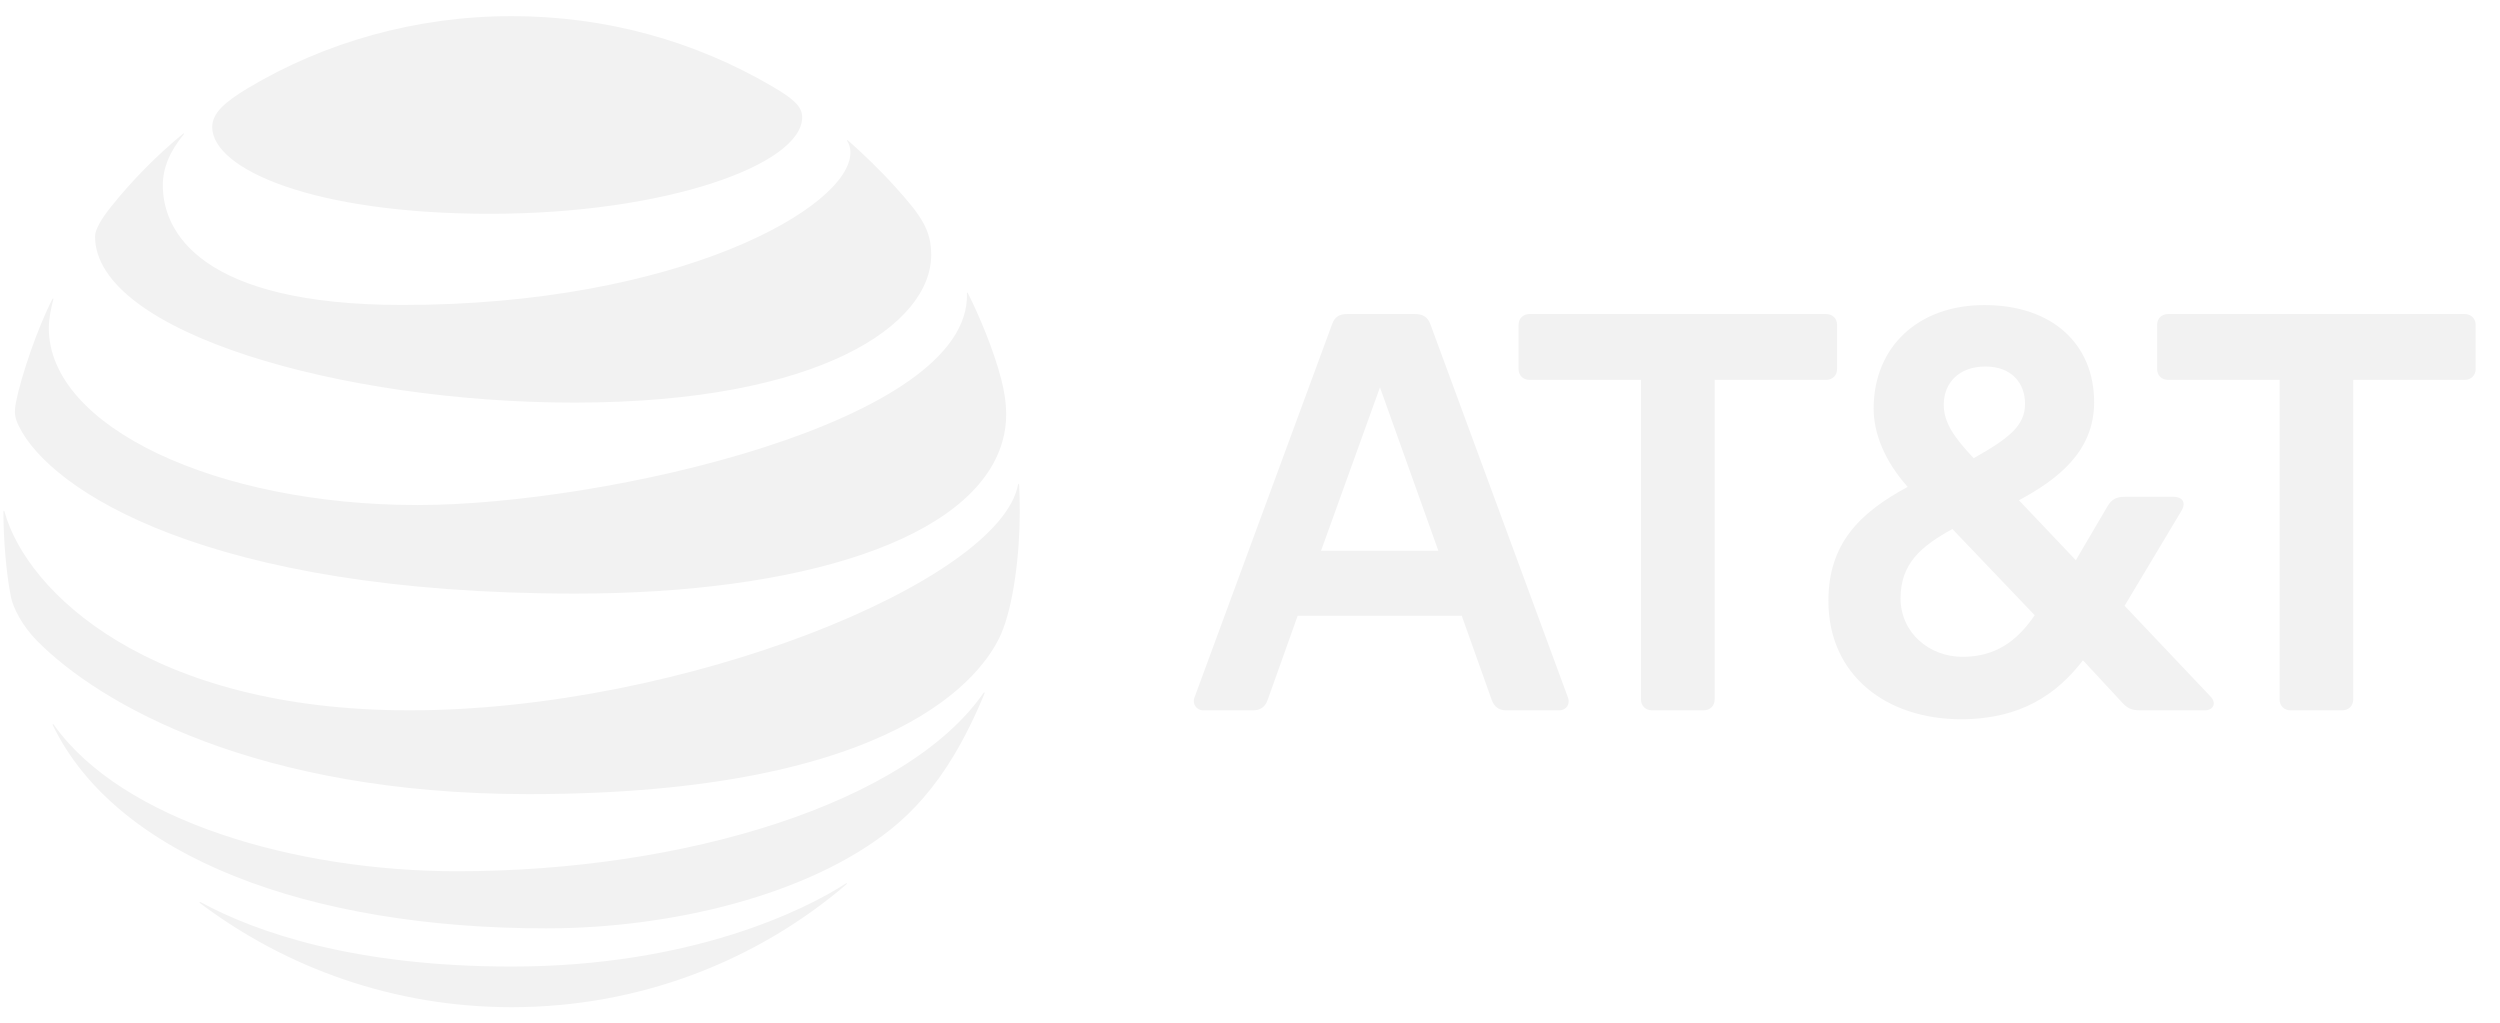
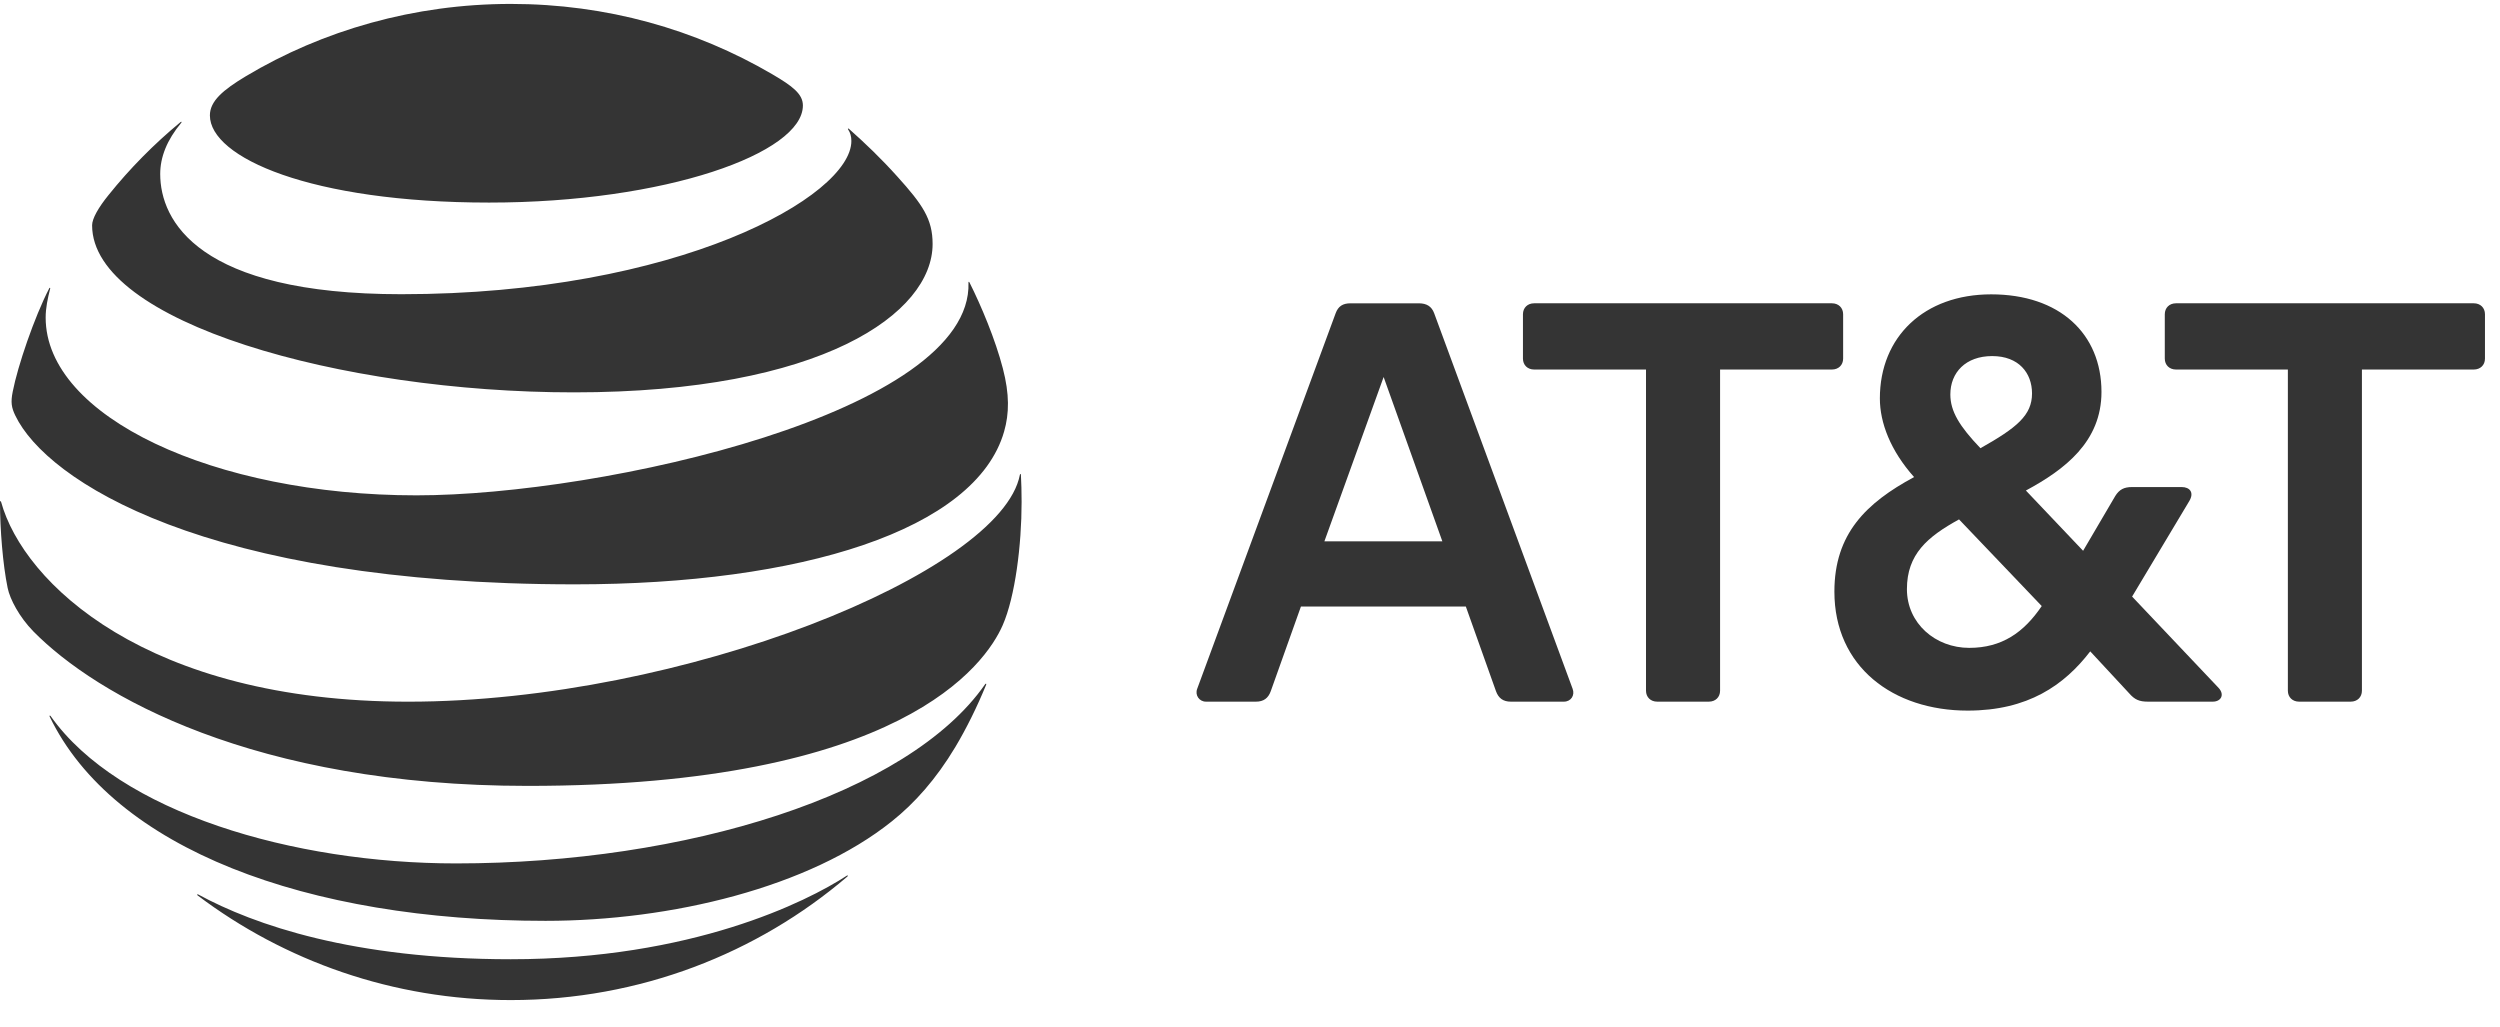
- <svg xmlns="http://www.w3.org/2000/svg" width="66" height="27" viewBox="0 0 66 27" fill="none">
-   <g style="mix-blend-mode:luminosity">
-     <path fillRule="evenodd" clipRule="evenodd" d="M60.475 18.753C60.301 18.753 60.181 18.634 60.181 18.465V10.029H57.243C57.068 10.029 56.948 9.912 56.948 9.741V8.578C56.948 8.407 57.068 8.29 57.243 8.29H65.062C65.237 8.29 65.357 8.408 65.357 8.578V9.741C65.357 9.911 65.237 10.029 65.062 10.029H62.125V18.465C62.125 18.634 62.004 18.753 61.83 18.753H60.475ZM37.973 14.541L36.431 10.226L34.875 14.541H37.973ZM41.393 18.412C41.461 18.582 41.353 18.753 41.165 18.753H39.771C39.569 18.753 39.449 18.661 39.381 18.477L38.59 16.255H34.259L33.466 18.477C33.4 18.661 33.279 18.753 33.078 18.753H31.764C31.589 18.753 31.468 18.582 31.535 18.412L35.17 8.552C35.237 8.368 35.358 8.29 35.559 8.29H37.356C37.557 8.29 37.691 8.368 37.759 8.552L41.393 18.412ZM51.811 17.34C52.669 17.34 53.246 16.935 53.716 16.242L51.543 13.966C50.711 14.424 50.175 14.881 50.175 15.797C50.175 16.699 50.925 17.34 51.811 17.34ZM52.415 9.676C51.717 9.676 51.315 10.108 51.315 10.683C51.315 11.128 51.556 11.52 52.106 12.096C53.058 11.559 53.461 11.232 53.461 10.657C53.461 10.121 53.112 9.676 52.415 9.676ZM58.356 18.386C58.531 18.57 58.424 18.753 58.208 18.753H56.505C56.277 18.753 56.157 18.7 56.009 18.53L54.99 17.432C54.306 18.321 53.353 18.988 51.771 18.988C49.813 18.988 48.27 17.837 48.27 15.863C48.27 14.345 49.102 13.534 50.363 12.854C49.745 12.161 49.464 11.429 49.464 10.788C49.464 9.166 50.631 8.054 52.388 8.054C54.185 8.054 55.285 9.088 55.285 10.618C55.285 11.926 54.319 12.657 53.3 13.207L54.802 14.79L55.647 13.351C55.754 13.181 55.875 13.116 56.089 13.116H57.39C57.605 13.116 57.725 13.26 57.592 13.482L56.089 15.993L58.356 18.386ZM44.972 18.753C45.146 18.753 45.267 18.634 45.267 18.465V10.029H48.204C48.379 10.029 48.499 9.912 48.499 9.741V8.578C48.499 8.407 48.379 8.29 48.204 8.29H40.385C40.21 8.29 40.09 8.408 40.09 8.578V9.741C40.09 9.911 40.21 10.029 40.385 10.029H43.322V18.465C43.322 18.634 43.443 18.753 43.617 18.753H44.972Z" fill="#F2F2F2" />
-     <path fillRule="evenodd" clipRule="evenodd" d="M5.279 23.841C7.554 25.558 10.409 26.59 13.506 26.59C16.896 26.59 19.986 25.363 22.344 23.348C22.373 23.323 22.359 23.307 22.331 23.323C21.272 24.012 18.256 25.517 13.506 25.517C9.378 25.517 6.77 24.619 5.297 23.817C5.268 23.803 5.258 23.824 5.279 23.841V23.841ZM14.417 24.509C17.718 24.509 21.346 23.632 23.516 21.894C24.11 21.42 24.675 20.79 25.182 19.943C25.474 19.456 25.759 18.877 25.991 18.308C26.001 18.28 25.984 18.266 25.962 18.298C23.945 21.194 18.102 23.001 12.068 23.001C7.804 23.001 3.215 21.671 1.419 19.131C1.401 19.107 1.383 19.117 1.394 19.144C3.068 22.614 8.145 24.509 14.417 24.509V24.509ZM10.81 18.753C3.943 18.753 0.705 15.634 0.118 13.505C0.111 13.474 0.09 13.481 0.09 13.508C0.09 14.225 0.164 15.15 0.29 15.764C0.35 16.063 0.6 16.532 0.965 16.905C2.628 18.596 6.773 20.965 13.952 20.965C23.733 20.965 25.97 17.787 26.427 16.741C26.753 15.994 26.922 14.643 26.922 13.508C26.922 13.234 26.915 13.014 26.905 12.799C26.905 12.764 26.884 12.761 26.877 12.795C26.388 15.353 18.031 18.753 10.81 18.753V18.753ZM1.383 7.896C0.99 8.658 0.554 9.943 0.424 10.608C0.367 10.893 0.392 11.03 0.494 11.242C1.317 12.946 5.48 15.671 15.19 15.671C21.114 15.671 25.716 14.251 26.462 11.661C26.599 11.184 26.606 10.68 26.43 10.002C26.233 9.243 25.864 8.359 25.552 7.738C25.541 7.718 25.523 7.721 25.527 7.745C25.643 11.143 15.929 13.333 11.027 13.333C5.718 13.333 1.289 11.27 1.289 8.664C1.289 8.414 1.342 8.164 1.408 7.903C1.415 7.879 1.394 7.875 1.383 7.896V7.896ZM22.366 3.724C22.422 3.81 22.451 3.902 22.451 4.026C22.451 5.479 17.89 8.051 10.631 8.051C5.297 8.051 4.298 6.121 4.298 4.893C4.298 4.454 4.471 4.005 4.85 3.549C4.871 3.522 4.854 3.512 4.83 3.532C4.137 4.105 3.5 4.749 2.942 5.445C2.675 5.774 2.509 6.066 2.509 6.24C2.509 8.784 9.048 10.629 15.162 10.629C21.677 10.629 24.584 8.554 24.584 6.731C24.584 6.079 24.325 5.699 23.659 4.961C23.228 4.482 22.819 4.091 22.387 3.707C22.366 3.69 22.351 3.704 22.366 3.724ZM20.369 2.271C18.358 1.095 16.023 0.426 13.506 0.426C10.972 0.426 8.566 1.119 6.548 2.325C5.943 2.689 5.603 2.98 5.603 3.354C5.603 4.458 8.246 5.644 12.936 5.644C17.578 5.644 21.178 4.345 21.178 3.094C21.178 2.795 20.91 2.586 20.369 2.271" fill="#F2F2F2" />
-   </g>
+ <svg xmlns="http://www.w3.org/2000/svg" width="95" height="39" viewBox="0 0 95 39" fill="none">
+   <path fill-rule="evenodd" clip-rule="evenodd" d="M87.366 26.663C87.114 26.663 86.939 26.492 86.939 26.247V14.042H82.689C82.437 14.042 82.262 13.872 82.262 13.626V11.942C82.262 11.696 82.437 11.525 82.689 11.525H94.003C94.255 11.525 94.429 11.696 94.429 11.942V13.626C94.429 13.872 94.255 14.042 94.003 14.042H89.753V26.246C89.753 26.492 89.578 26.663 89.326 26.663H87.366ZM54.809 20.57L52.578 14.326L50.327 20.57H54.809ZM59.758 26.17C59.855 26.417 59.7 26.663 59.428 26.663H57.41C57.119 26.663 56.944 26.531 56.847 26.265L55.702 23.049H49.435L48.289 26.265C48.193 26.531 48.017 26.663 47.727 26.663H45.826C45.573 26.663 45.398 26.417 45.495 26.17L50.754 11.905C50.851 11.639 51.026 11.526 51.316 11.526H53.916C54.208 11.526 54.402 11.639 54.499 11.905L59.758 26.17ZM74.83 24.619C76.072 24.619 76.906 24.034 77.586 23.03L74.443 19.737C73.239 20.4 72.463 21.062 72.463 22.387C72.463 23.692 73.549 24.619 74.83 24.619ZM75.703 13.531C74.695 13.531 74.113 14.156 74.113 14.989C74.113 15.632 74.461 16.199 75.257 17.032C76.635 16.256 77.217 15.783 77.217 14.951C77.217 14.174 76.713 13.531 75.703 13.531ZM84.3 26.133C84.552 26.398 84.397 26.663 84.086 26.663H81.622C81.292 26.663 81.117 26.587 80.904 26.341L79.429 24.752C78.44 26.039 77.061 27.003 74.772 27.003C71.939 27.003 69.707 25.339 69.707 22.482C69.707 20.286 70.91 19.113 72.735 18.129C71.841 17.126 71.435 16.067 71.435 15.14C71.435 12.793 73.123 11.185 75.664 11.185C78.264 11.185 79.856 12.68 79.856 14.894C79.856 16.786 78.459 17.845 76.984 18.64L79.158 20.93L80.38 18.848C80.535 18.602 80.71 18.508 81.02 18.508H82.902C83.213 18.508 83.387 18.716 83.194 19.038L81.02 22.67L84.3 26.133ZM64.935 26.663C65.188 26.663 65.363 26.492 65.363 26.247V14.042H69.612C69.864 14.042 70.039 13.872 70.039 13.626V11.942C70.039 11.696 69.864 11.525 69.612 11.525H58.299C58.046 11.525 57.872 11.696 57.872 11.942V13.626C57.872 13.872 58.046 14.042 58.299 14.042H62.548V26.246C62.548 26.492 62.723 26.663 62.975 26.663H64.935Z" fill="#343434" />
+   <path fill-rule="evenodd" clip-rule="evenodd" d="M7.508 34.025C10.799 36.51 14.929 38.003 19.41 38.003C24.315 38.003 28.785 36.227 32.198 33.311C32.239 33.276 32.219 33.252 32.178 33.276C30.647 34.273 26.283 36.451 19.411 36.451C13.438 36.451 9.664 35.151 7.533 33.99C7.492 33.971 7.477 34.001 7.508 34.025ZM20.728 34.992C25.505 34.992 30.754 33.722 33.893 31.208C34.752 30.523 35.57 29.611 36.303 28.386C36.725 27.681 37.138 26.843 37.474 26.02C37.489 25.98 37.463 25.96 37.432 26.005C34.513 30.196 26.059 32.81 17.33 32.81C11.16 32.81 4.522 30.885 1.923 27.21C1.897 27.176 1.871 27.191 1.887 27.23C4.308 32.25 11.654 34.992 20.728 34.992ZM15.509 26.664C5.575 26.664 0.89 22.151 0.041 19.071C0.03 19.026 0 19.036 0 19.076C0 20.113 0.107 21.451 0.29 22.339C0.377 22.772 0.738 23.45 1.266 23.991C3.672 26.437 9.669 29.864 20.056 29.864C34.207 29.864 37.443 25.266 38.104 23.754C38.576 22.672 38.821 20.718 38.821 19.076C38.821 18.679 38.811 18.361 38.795 18.05C38.795 17.999 38.766 17.995 38.755 18.044C38.048 21.745 25.957 26.664 15.509 26.664ZM1.871 10.956C1.302 12.058 0.671 13.917 0.484 14.88C0.401 15.292 0.436 15.49 0.585 15.798C1.775 18.262 7.798 22.205 21.847 22.205C30.418 22.205 37.076 20.151 38.155 16.403C38.353 15.713 38.364 14.984 38.109 14.002C37.824 12.905 37.29 11.626 36.838 10.728C36.823 10.699 36.797 10.703 36.802 10.738C36.97 15.654 22.915 18.823 15.824 18.823C8.143 18.823 1.735 15.837 1.735 12.068C1.735 11.705 1.811 11.343 1.907 10.966C1.917 10.932 1.887 10.926 1.871 10.956ZM32.229 4.92C32.311 5.045 32.352 5.178 32.352 5.357C32.352 7.46 25.753 11.18 15.25 11.18C7.533 11.18 6.088 8.387 6.088 6.611C6.088 5.976 6.338 5.327 6.887 4.667C6.918 4.628 6.892 4.613 6.857 4.642C5.855 5.471 4.934 6.403 4.126 7.41C3.739 7.886 3.5 8.308 3.5 8.561C3.5 12.241 12.96 14.91 21.806 14.91C31.232 14.91 35.439 11.908 35.439 9.27C35.439 8.328 35.063 7.777 34.1 6.71C33.476 6.016 32.885 5.451 32.259 4.895C32.229 4.87 32.208 4.89 32.229 4.92ZM29.339 2.817C26.431 1.117 23.052 0.149 19.411 0.149C15.743 0.149 12.264 1.15 9.344 2.896C8.469 3.422 7.976 3.843 7.976 4.385C7.976 5.981 11.8 7.698 18.586 7.698C25.301 7.698 30.51 5.818 30.51 4.008C30.51 3.576 30.123 3.274 29.339 2.817Z" fill="#343434" />
</svg>
